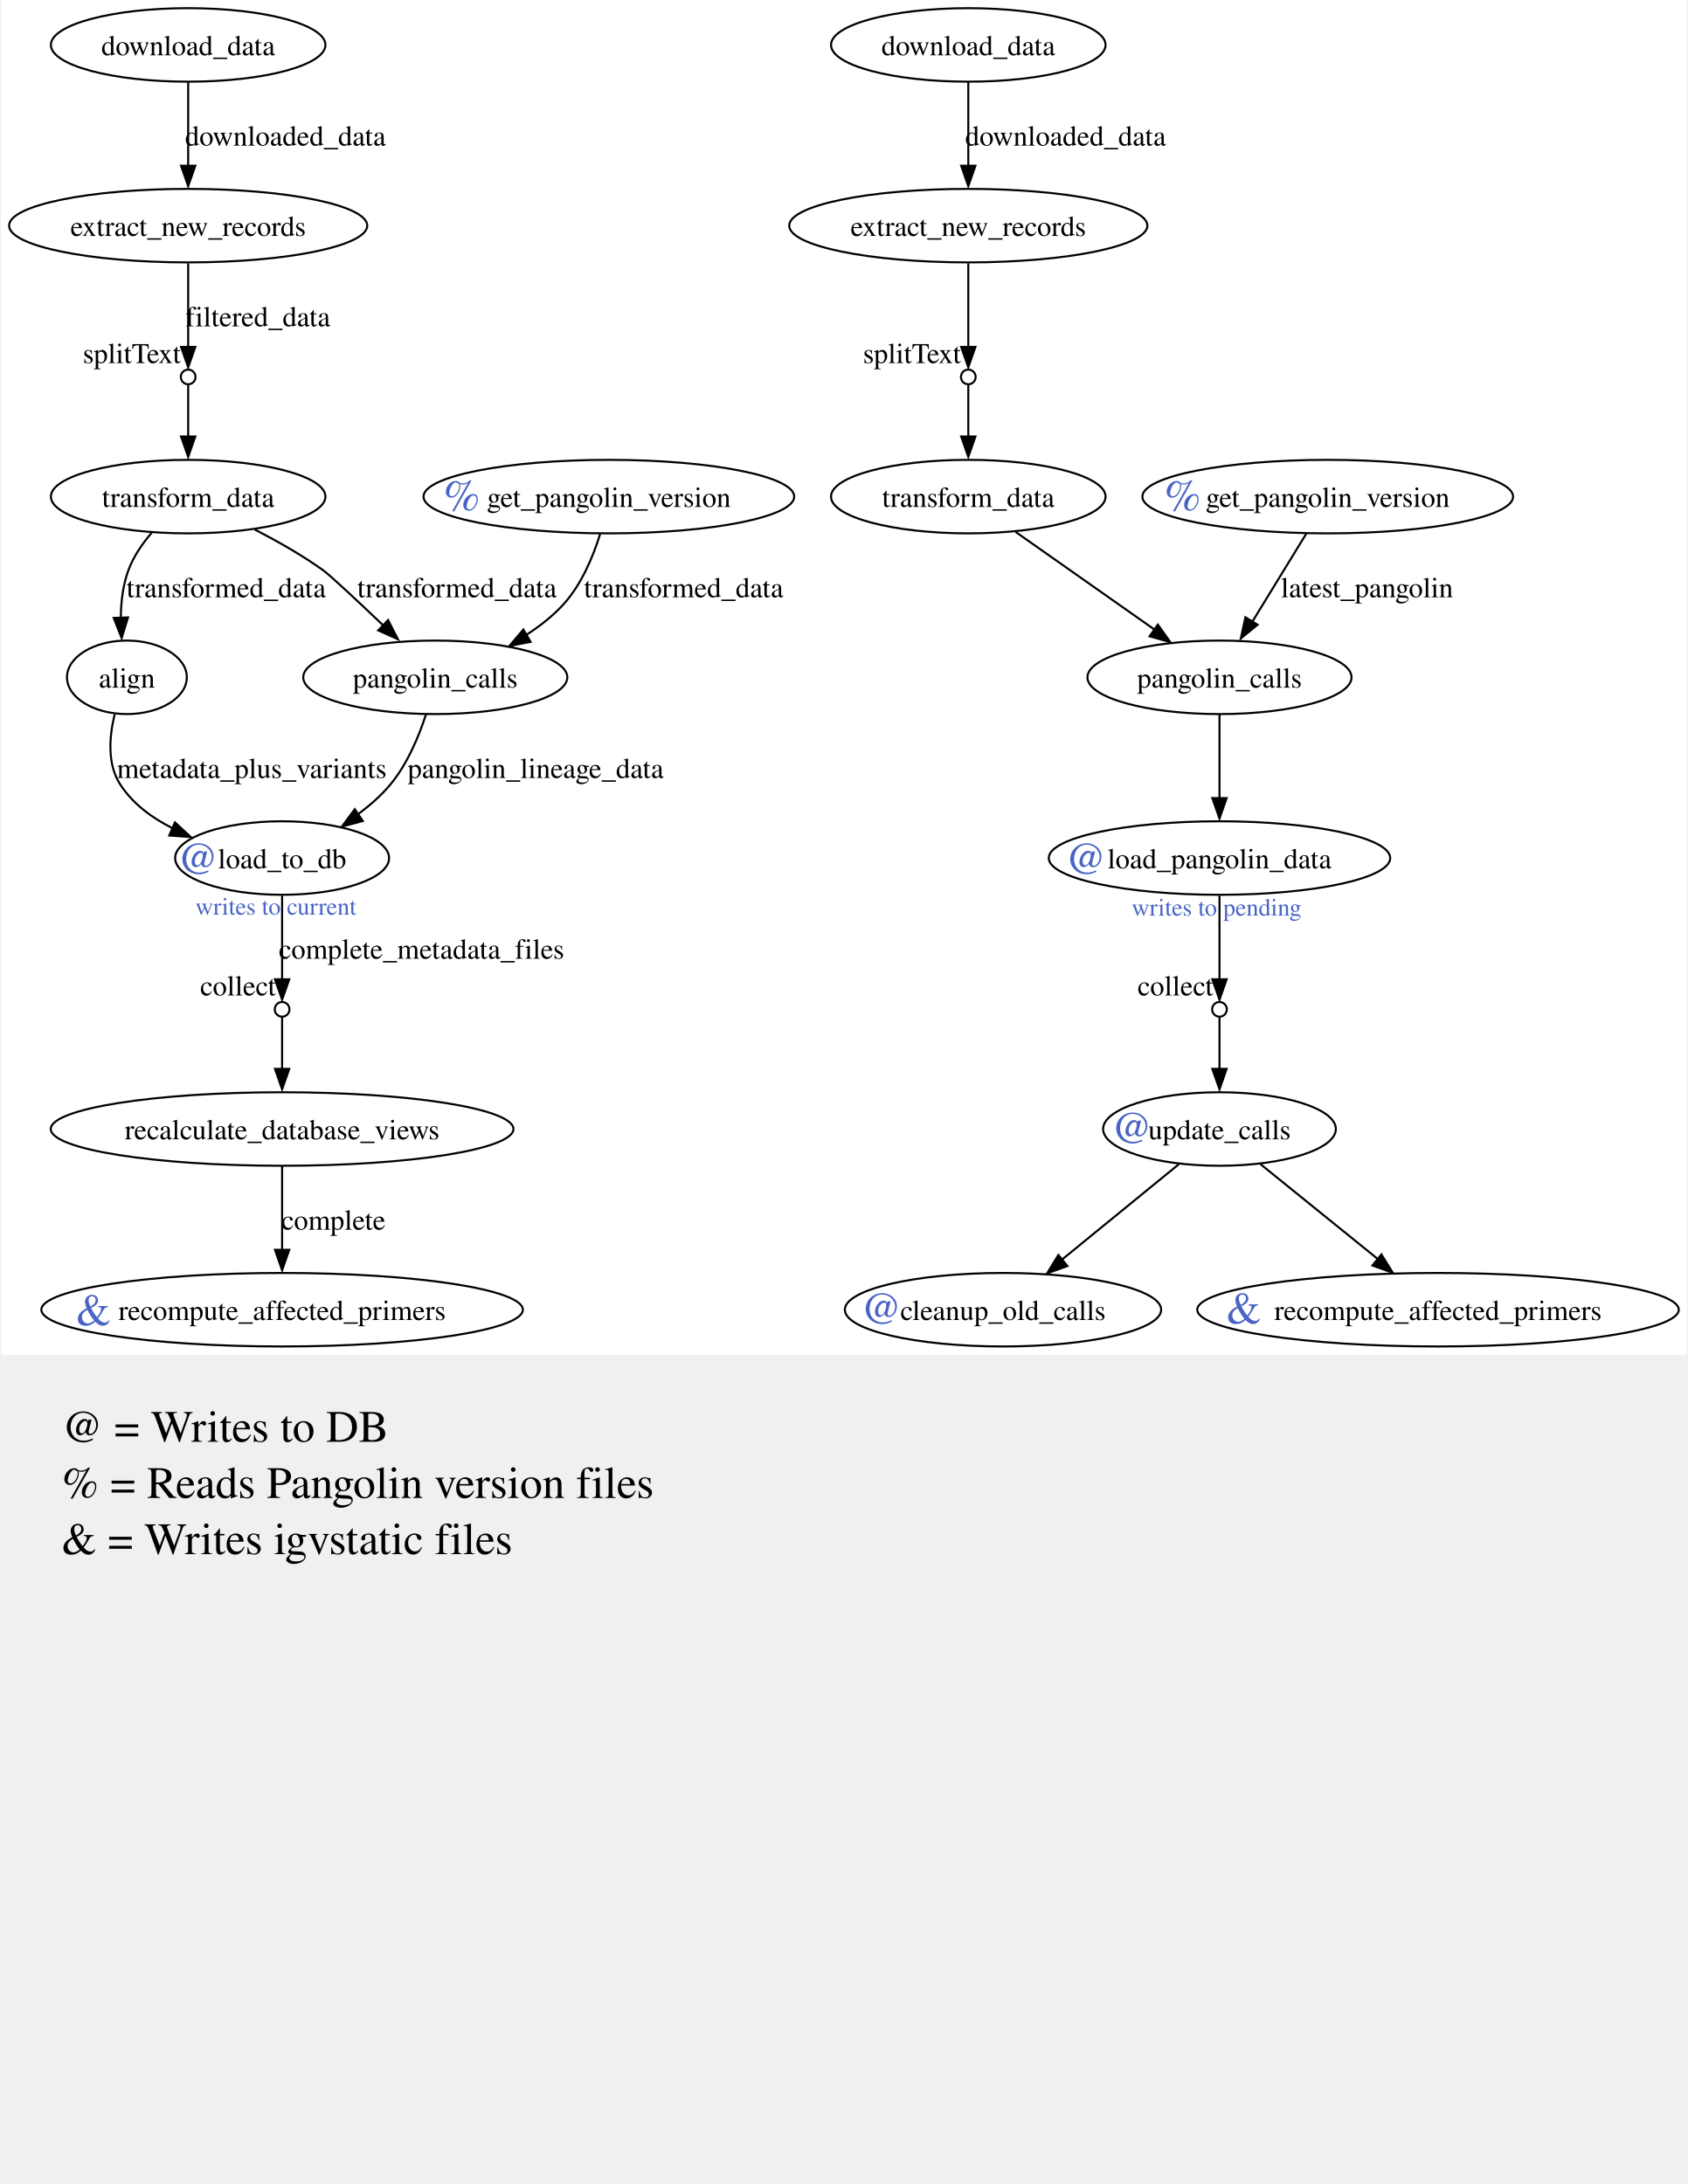
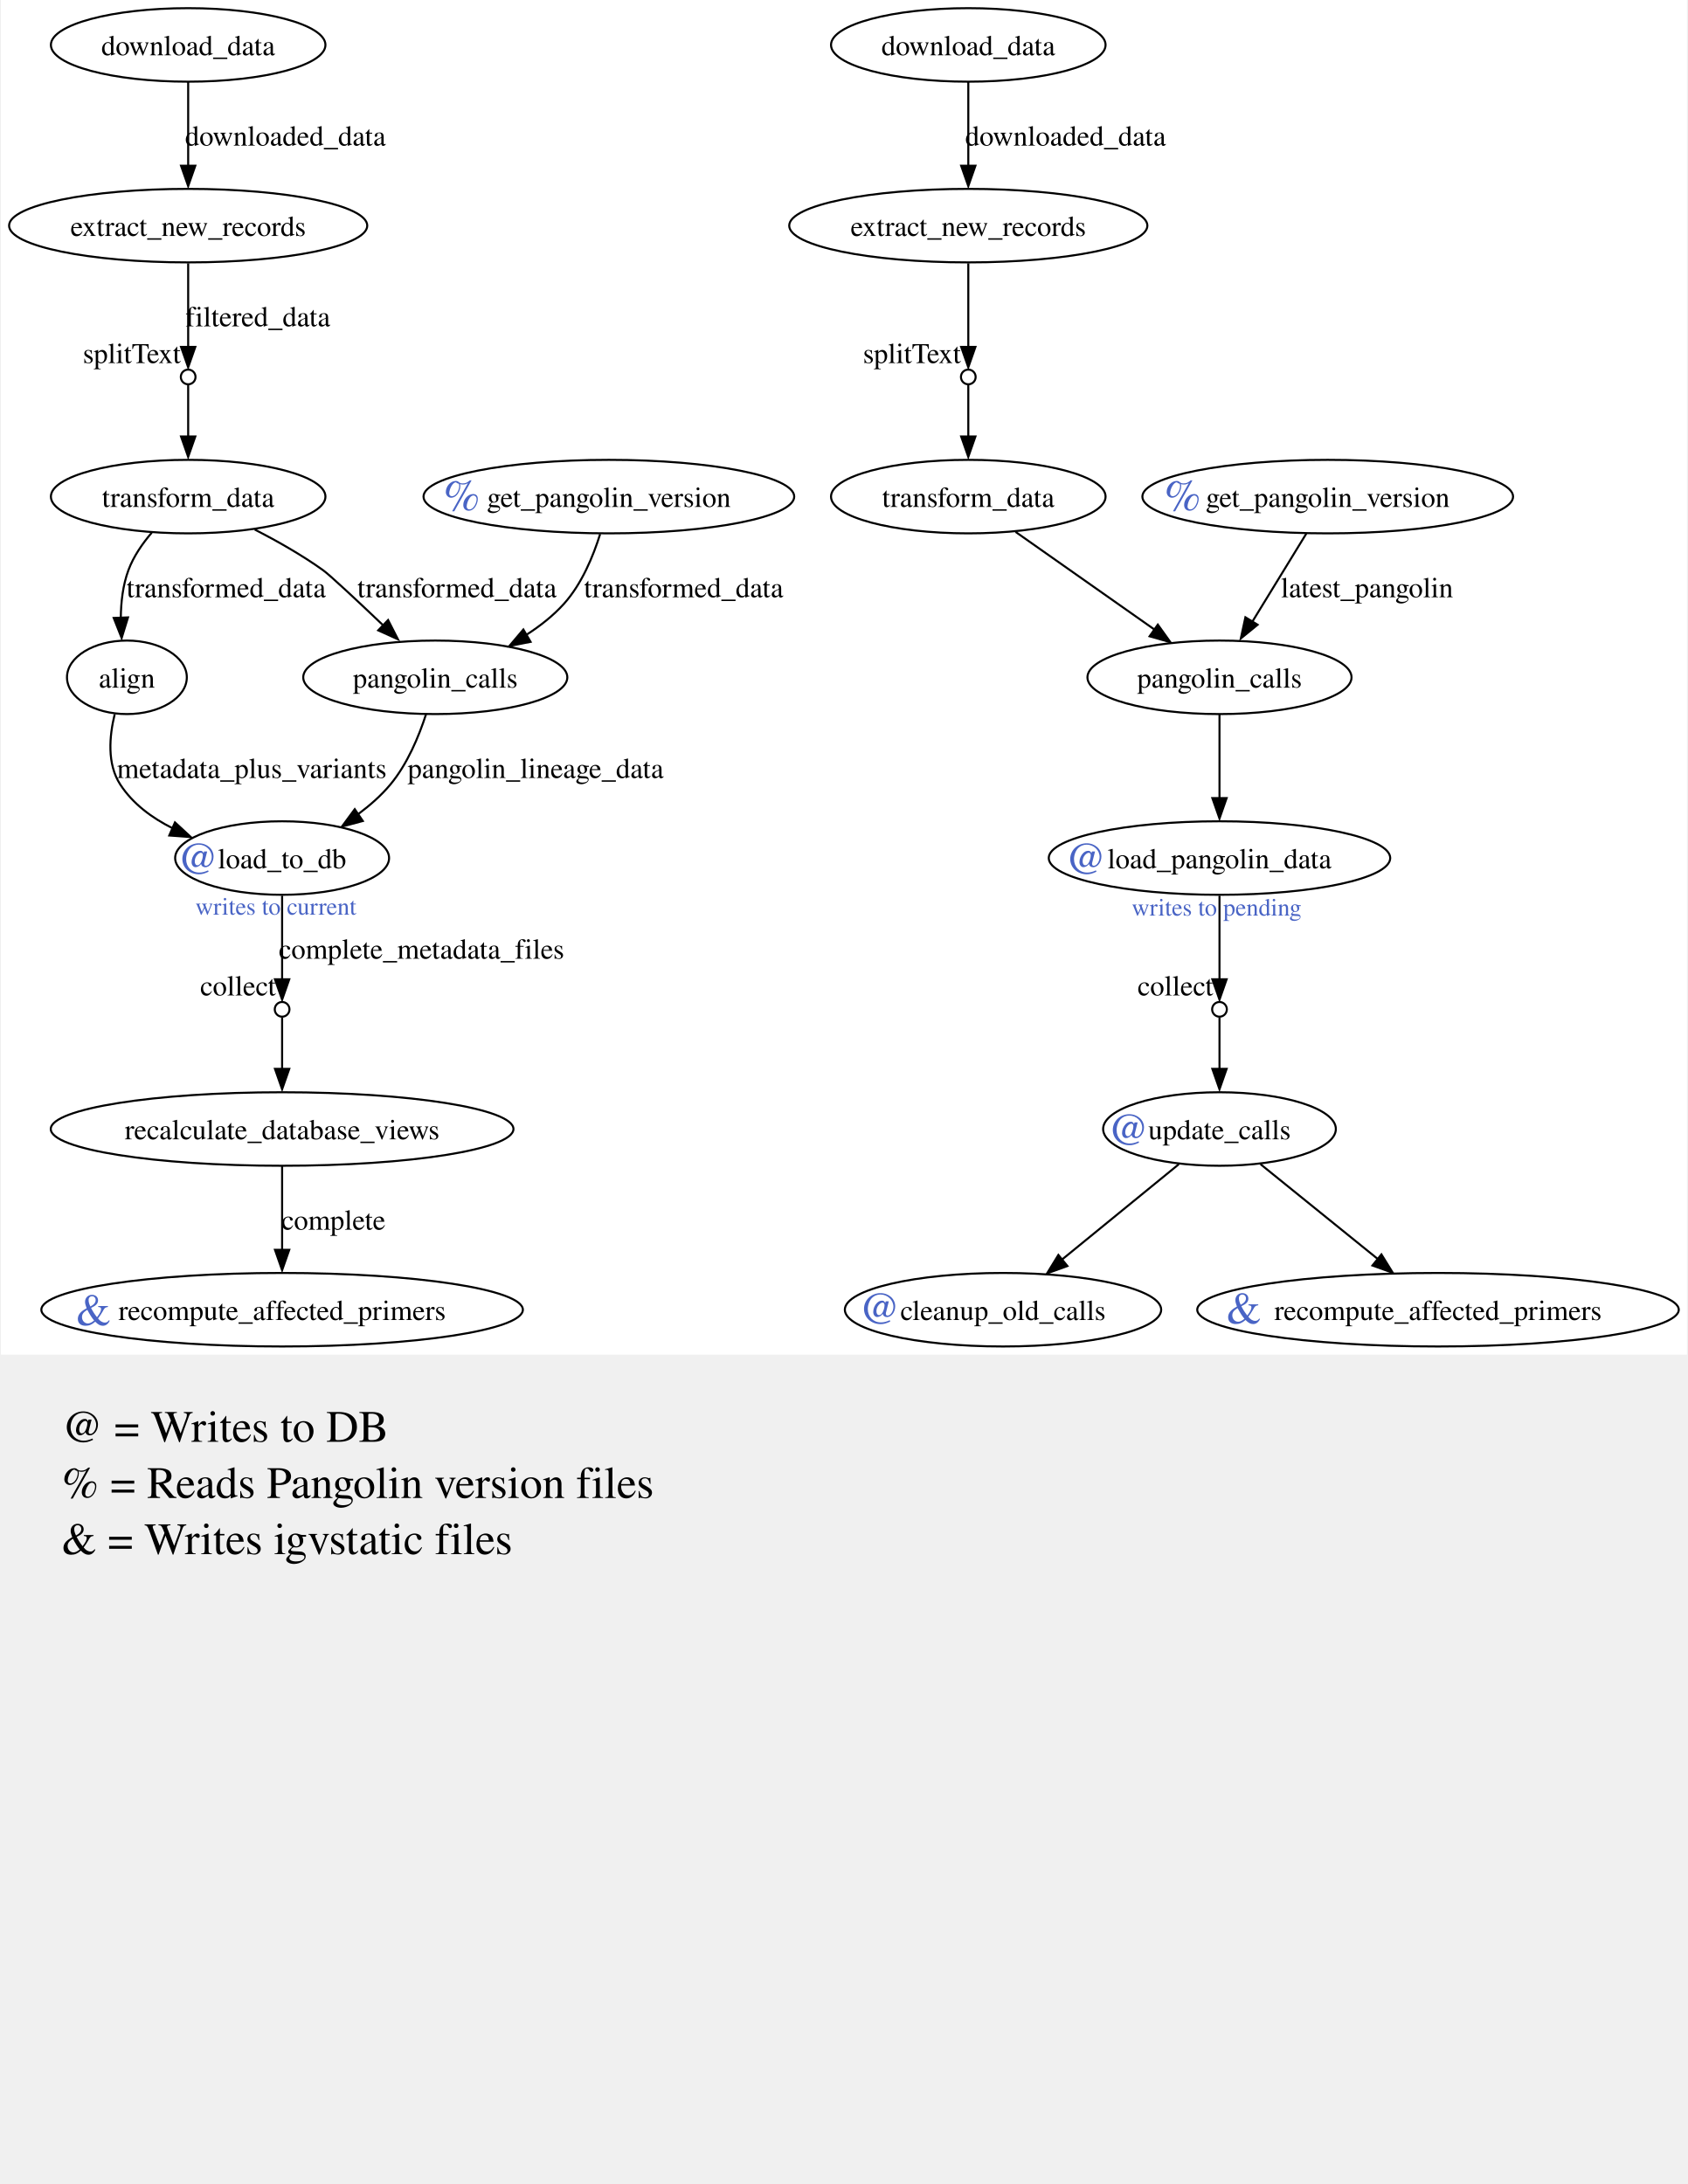
<svg xmlns="http://www.w3.org/2000/svg" width="11.472in" height="14.846in" viewBox="0 0 825.58 1069.557" version="1.1" id="svg667">
  <defs id="defs671" />
  <g id="graph0" class="graph" transform="translate(4,659.4)">
    <polygon fill="#ffffff" stroke="none" points="821.58,-659.4 821.58,4 -4,4 -4,-659.4 " id="polygon341" />
    <g id="node1" class="node">
      <ellipse fill="none" stroke="#000000" cx="87.69" cy="-637.4" rx="67.22" ry="18" id="ellipse345" />
      <text text-anchor="middle" x="87.69" y="-632.35" font-family="Times, serif" font-size="14px" id="text347">download_data</text>
    </g>
    <g id="node2" class="node">
      <ellipse fill="none" stroke="#000000" cx="87.69" cy="-548.9" rx="87.69" ry="18" id="ellipse352" />
      <text text-anchor="middle" x="87.69" y="-543.85" font-family="Times, serif" font-size="14px" id="text354">extract_new_records</text>
    </g>
    <g id="edge1" class="edge">
      <path fill="none" stroke="#000000" d="m 87.69,-619.31 c 0,11.77 0,27.68 0,41.3" id="path359" />
      <polygon fill="#000000" stroke="#000000" points="91.19,-578.25 87.69,-568.25 84.19,-578.25 " id="polygon361" />
      <text text-anchor="middle" x="135.31" y="-588.1" font-family="Times, serif" font-size="14px" id="text363">downloaded_data</text>
    </g>
    <g id="node3" class="node">
      <circle fill="none" stroke="#000000" cx="87.69" cy="-474.8" id="ellipse368" r="3.6" />
      <text text-anchor="middle" x="60.09" y="-481.6" font-family="Times, serif" font-size="14px" id="text370">splitText</text>
    </g>
    <g id="edge2" class="edge">
      <path fill="none" stroke="#000000" d="m 87.69,-530.45 c 0,12.7 0,29.65 0,41.28" id="path375" />
      <polygon fill="#000000" stroke="#000000" points="91.19,-489.52 87.69,-479.52 84.19,-489.52 " id="polygon377" />
      <text text-anchor="middle" x="121.81" y="-499.6" font-family="Times, serif" font-size="14px" id="text379">filtered_data</text>
    </g>
    <g id="node4" class="node">
      <ellipse fill="none" stroke="#000000" cx="87.69" cy="-416.2" rx="67.22" ry="18" id="ellipse384" />
      <text text-anchor="middle" x="87.69" y="-411.15" font-family="Times, serif" font-size="14px" id="text386">transform_data</text>
    </g>
    <g id="edge3" class="edge">
      <path fill="none" stroke="#000000" d="m 87.69,-470.76 c 0,4.93 0,15.12 0,25.31" id="path391" />
      <polygon fill="#000000" stroke="#000000" points="91.19,-445.65 87.69,-435.65 84.19,-445.65 " id="polygon393" />
    </g>
    <g id="node5" class="node">
      <ellipse fill="none" stroke="#000000" cx="57.69" cy="-327.7" rx="29.34" ry="18" id="ellipse398" />
      <text text-anchor="middle" x="57.69" y="-322.65" font-family="Times, serif" font-size="14px" id="text400">align</text>
    </g>
    <g id="edge4" class="edge">
      <path fill="none" stroke="#000000" d="m 69.87,-398.56 c -4.6,5.37 -8.95,11.68 -11.43,18.36 -2.72,7.32 -3.67,15.64 -3.74,23.43" id="path405" />
      <polygon fill="#000000" stroke="#000000" points="58.23,-357.05 55.12,-346.93 51.23,-356.78 " id="polygon407" />
      <text text-anchor="middle" x="106.31" y="-366.9" font-family="Times, serif" font-size="14px" id="text409">transformed_data</text>
    </g>
    <g id="node6" class="node">
      <ellipse fill="none" stroke="#000000" cx="208.69" cy="-327.7" rx="64.66" ry="18" id="ellipse414" />
      <text text-anchor="middle" x="208.69" y="-322.65" font-family="Times, serif" font-size="14px" id="text416">pangolin_calls</text>
    </g>
    <g id="edge5" class="edge">
      <path fill="none" stroke="#000000" d="m 120.26,-400.1 c 10.99,5.65 23.09,12.51 33.43,19.9 3.39,2.42 17.06,15.21 29.91,27.44" id="path421" />
      <polygon fill="#000000" stroke="#000000" points="185.58,-355.75 190.41,-346.32 180.75,-350.69 " id="polygon423" />
      <text text-anchor="middle" x="219.31" y="-366.9" font-family="Times, serif" font-size="14px" id="text425">transformed_data</text>
    </g>
    <g id="node7" class="node">
      <ellipse fill="none" stroke="#000000" cx="133.69" cy="-239.2" rx="52.38" ry="18" id="ellipse430" />
      <text text-anchor="middle" x="133.69" y="-234.15" font-family="Times, serif" font-size="14px" id="text432">load_to_db</text>
    </g>
    <g id="edge6" class="edge">
      <path fill="none" stroke="#000000" d="m 51.71,-309.61 c -2.63,10.71 -3.82,24.35 2.73,34.41 6.16,9.45 15.52,16.37 25.66,21.43" id="path437" />
      <polygon fill="#000000" stroke="#000000" points="81.22,-256.66 89,-249.47 78.43,-250.24 " id="polygon439" />
      <text text-anchor="middle" x="118.81" y="-278.4" font-family="Times, serif" font-size="14px" id="text441">metadata_plus_variants</text>
    </g>
    <g id="edge9" class="edge">
      <path fill="none" stroke="#000000" d="m 204.15,-309.57 c -3.48,10.73 -9.11,24.37 -17.46,34.37 -4.45,5.33 -9.92,10.16 -15.64,14.41" id="path446" />
      <polygon fill="#000000" stroke="#000000" points="173.21,-257.34 162.97,-254.6 169.26,-263.13 " id="polygon448" />
      <text text-anchor="middle" x="257.81" y="-278.4" font-family="Times, serif" font-size="14px" id="text450">pangolin_lineage_data</text>
    </g>
    <g id="node8" class="node">
      <circle fill="none" stroke="#000000" cx="133.69" cy="-165.1" id="ellipse455" r="3.6" />
      <text text-anchor="middle" x="112.09" y="-171.9" font-family="Times, serif" font-size="14px" id="text457">collect</text>
    </g>
    <g id="edge7" class="edge">
      <path fill="none" stroke="#000000" d="m 133.69,-220.75 c 0,12.7 0,29.65 0,41.28" id="path462" />
      <polygon fill="#000000" stroke="#000000" points="137.19,-179.82 133.69,-169.82 130.19,-179.82 " id="polygon464" />
      <text text-anchor="middle" x="201.94" y="-189.9" font-family="Times, serif" font-size="14px" id="text466">complete_metadata_files</text>
    </g>
    <g id="node10" class="node">
      <ellipse fill="none" stroke="#000000" cx="133.69" cy="-106.5" rx="113.28" ry="18" id="ellipse471" />
      <text text-anchor="middle" x="133.69" y="-101.45" font-family="Times, serif" font-size="14px" id="text473">recalculate_database_views</text>
    </g>
    <g id="edge10" class="edge">
      <path fill="none" stroke="#000000" d="m 133.69,-161.06 c 0,4.93 0,15.12 0,25.31" id="path478" />
      <polygon fill="#000000" stroke="#000000" points="137.19,-135.95 133.69,-125.95 130.19,-135.95 " id="polygon480" />
    </g>
    <g id="node9" class="node">
      <ellipse fill="none" stroke="#000000" cx="293.69" cy="-416.2" rx="90.76" ry="18" id="ellipse485" />
      <text text-anchor="middle" x="293.69" y="-411.15" font-family="Times, serif" font-size="14px" id="text487">get_pangolin_version</text>
    </g>
    <g id="edge8" class="edge">
      <path fill="none" stroke="#000000" d="m 289.41,-397.85 c -3.38,10.82 -9,24.47 -17.72,34.15 -5.24,5.81 -11.68,10.88 -18.43,15.21" id="path492" />
      <polygon fill="#000000" stroke="#000000" points="255.36,-345.08 244.97,-343.04 251.82,-351.12 " id="polygon494" />
      <text text-anchor="middle" x="330.31" y="-366.9" font-family="Times, serif" font-size="14px" id="text496">transformed_data</text>
    </g>
    <g id="node11" class="node">
      <ellipse fill="none" stroke="#000000" cx="133.69" cy="-18" rx="117.89" ry="18" id="ellipse501" />
      <text text-anchor="middle" x="133.69" y="-12.95" font-family="Times, serif" font-size="14px" id="text503">recompute_affected_primers</text>
    </g>
    <g id="edge11" class="edge">
      <path fill="none" stroke="#000000" d="m 133.69,-88.41 c 0,11.77 0,27.68 0,41.3" id="path508" />
      <polygon fill="#000000" stroke="#000000" points="137.19,-47.35 133.69,-37.35 130.19,-47.35 " id="polygon510" />
      <text text-anchor="middle" x="158.81" y="-57.2" font-family="Times, serif" font-size="14px" id="text512">complete</text>
    </g>
    <g id="node12" class="node">
      <ellipse fill="none" stroke="#000000" cx="469.69" cy="-637.4" rx="67.22" ry="18" id="ellipse517" />
      <text text-anchor="middle" x="469.69" y="-632.35" font-family="Times, serif" font-size="14px" id="text519">download_data</text>
    </g>
    <g id="node13" class="node">
      <ellipse fill="none" stroke="#000000" cx="469.69" cy="-548.9" rx="87.69" ry="18" id="ellipse524" />
      <text text-anchor="middle" x="469.69" y="-543.85" font-family="Times, serif" font-size="14px" id="text526">extract_new_records</text>
    </g>
    <g id="edge12" class="edge">
      <path fill="none" stroke="#000000" d="m 469.69,-619.31 c 0,11.77 0,27.68 0,41.3" id="path531" />
      <polygon fill="#000000" stroke="#000000" points="473.19,-578.25 469.69,-568.25 466.19,-578.25 " id="polygon533" />
      <text text-anchor="middle" x="517.31" y="-588.1" font-family="Times, serif" font-size="14px" id="text535">downloaded_data</text>
    </g>
    <g id="node17" class="node">
      <circle fill="none" stroke="#000000" cx="469.69" cy="-474.8" id="ellipse540" r="3.6" />
      <text text-anchor="middle" x="442.09" y="-481.6" font-family="Times, serif" font-size="14px" id="text542">splitText</text>
    </g>
    <g id="edge15" class="edge">
      <path fill="none" stroke="#000000" d="m 469.69,-530.45 c 0,12.7 0,29.65 0,41.28" id="path547" />
      <polygon fill="#000000" stroke="#000000" points="473.19,-489.52 469.69,-479.52 466.19,-489.52 " id="polygon549" />
    </g>
    <g id="node14" class="node">
      <ellipse fill="none" stroke="#000000" cx="645.69" cy="-416.2" rx="90.76" ry="18" id="ellipse554" />
      <text text-anchor="middle" x="645.69" y="-411.15" font-family="Times, serif" font-size="14px" id="text556">get_pangolin_version</text>
    </g>
    <g id="node15" class="node">
      <ellipse fill="none" stroke="#000000" cx="592.69" cy="-327.7" rx="64.66" ry="18" id="ellipse561" />
      <text text-anchor="middle" x="592.69" y="-322.65" font-family="Times, serif" font-size="14px" id="text563">pangolin_calls</text>
    </g>
    <g id="edge13" class="edge">
      <path fill="none" stroke="#000000" d="m 635.22,-398.11 c -7.55,12.32 -17.88,29.18 -26.47,43.2" id="path568" />
      <polygon fill="#000000" stroke="#000000" points="611.35,-353.45 603.14,-346.75 605.38,-357.11 " id="polygon570" />
      <text text-anchor="middle" x="664.94" y="-366.9" font-family="Times, serif" font-size="14px" id="text572">latest_pangolin</text>
    </g>
    <g id="node16" class="node">
      <ellipse fill="none" stroke="#000000" cx="592.69" cy="-239.2" rx="83.6" ry="18" id="ellipse577" />
      <text text-anchor="middle" x="592.69" y="-234.15" font-family="Times, serif" font-size="14px" id="text579">load_pangolin_data</text>
    </g>
    <g id="edge14" class="edge">
      <path fill="none" stroke="#000000" d="m 592.69,-309.61 c 0,11.77 0,27.68 0,41.3" id="path584" />
      <polygon fill="#000000" stroke="#000000" points="596.19,-268.55 592.69,-258.55 589.19,-268.55 " id="polygon586" />
    </g>
    <g id="node19" class="node">
      <circle fill="none" stroke="#000000" cx="592.69" cy="-165.1" id="ellipse591" r="3.6" />
      <text text-anchor="middle" x="571.09" y="-171.9" font-family="Times, serif" font-size="14px" id="text593">collect</text>
    </g>
    <g id="edge18" class="edge">
      <path fill="none" stroke="#000000" d="m 592.69,-220.75 c 0,12.7 0,29.65 0,41.28" id="path598" />
      <polygon fill="#000000" stroke="#000000" points="596.19,-179.82 592.69,-169.82 589.19,-179.82 " id="polygon600" />
    </g>
    <g id="node18" class="node">
      <ellipse fill="none" stroke="#000000" cx="469.69" cy="-416.2" rx="67.22" ry="18" id="ellipse605" />
      <text text-anchor="middle" x="469.69" y="-411.15" font-family="Times, serif" font-size="14px" id="text607">transform_data</text>
    </g>
    <g id="edge16" class="edge">
      <path fill="none" stroke="#000000" d="m 469.69,-470.76 c 0,4.93 0,15.12 0,25.31" id="path612" />
      <polygon fill="#000000" stroke="#000000" points="473.19,-445.65 469.69,-435.65 466.19,-445.65 " id="polygon614" />
    </g>
    <g id="edge17" class="edge">
      <path fill="none" stroke="#000000" d="m 492.83,-398.93 c 19.15,13.47 46.57,32.76 67.84,47.71" id="path619" />
      <polygon fill="#000000" stroke="#000000" points="562.49,-353.51 568.66,-344.9 558.46,-347.79 " id="polygon621" />
    </g>
    <g id="node20" class="node">
      <ellipse fill="none" stroke="#000000" cx="592.69" cy="-106.5" rx="56.98" ry="18" id="ellipse626" />
      <text text-anchor="middle" x="592.69" y="-101.45" font-family="Times, serif" font-size="14px" id="text628">update_calls</text>
    </g>
    <g id="edge19" class="edge">
      <path fill="none" stroke="#000000" d="m 592.69,-161.06 c 0,4.93 0,15.12 0,25.31" id="path633" />
      <polygon fill="#000000" stroke="#000000" points="596.19,-135.95 592.69,-125.95 589.19,-135.95 " id="polygon635" />
    </g>
    <g id="node21" class="node">
      <ellipse fill="none" stroke="#000000" cx="486.69" cy="-18" rx="77.45" ry="18" id="ellipse640" />
      <text text-anchor="middle" x="486.69" y="-12.95" font-family="Times, serif" font-size="14px" id="text642">cleanup_old_calls</text>
    </g>
    <g id="edge20" class="edge">
      <path fill="none" stroke="#000000" d="m 572.75,-89.23 c -16.08,13.12 -38.92,31.76 -57.03,46.54" id="path647" />
      <polygon fill="#000000" stroke="#000000" points="518.22,-39.4 508.26,-35.79 513.8,-44.82 " id="polygon649" />
    </g>
    <g id="node22" class="node">
      <ellipse fill="none" stroke="#000000" cx="699.69" cy="-18" rx="117.89" ry="18" id="ellipse654" />
      <text text-anchor="middle" x="699.69" y="-12.95" font-family="Times, serif" font-size="14px" id="text656">recompute_affected_primers</text>
    </g>
    <g id="edge21" class="edge">
      <path fill="none" stroke="#000000" d="m 612.82,-89.23 c 16.12,13.04 38.99,31.52 57.21,46.25" id="path661" />
      <polygon fill="#000000" stroke="#000000" points="671.98,-45.09 677.56,-36.08 667.58,-39.65 " id="polygon663" />
    </g>
  </g>
  <text xml:space="preserve" style="font-style:normal;font-variant:normal;font-weight:normal;font-stretch:normal;font-size:12.007px;font-family:sans-serif;-inkscape-font-specification:sans-serif;fill:#1e26ff;fill-opacity:1;stroke-width:0.75" x="553.722" y="448.395" id="text562-71-53-2-1-8">
    <tspan style="font-style:normal;font-variant:normal;font-weight:normal;font-stretch:normal;font-size:12.007px;font-family:Times, serif;-inkscape-font-specification:'Times, serif';fill:#4964c5;fill-opacity:1;stroke:none;stroke-width:0.75;stroke-opacity:1" x="553.722" y="448.395" id="tspan6107-0-4">writes to pending</tspan>
  </text>
  <text xml:space="preserve" style="font-style:normal;font-variant:normal;font-weight:normal;font-stretch:normal;font-size:12.007px;font-family:sans-serif;-inkscape-font-specification:sans-serif;fill:#1e26ff;fill-opacity:1;stroke-width:0.75" x="95.252" y="447.937" id="text562-71-53-2-1">
    <tspan style="font-style:normal;font-variant:normal;font-weight:normal;font-stretch:normal;font-size:12.007px;font-family:Times, serif;-inkscape-font-specification:'Times, serif';fill:#4964c5;fill-opacity:1;stroke:none;stroke-width:0.75;stroke-opacity:1" x="95.252" y="447.937" id="tspan1218">writes to current</tspan>
  </text>
  <text xml:space="preserve" style="font-style:normal;font-variant:normal;font-weight:normal;font-stretch:normal;font-size:22.013px;font-family:sans-serif;-inkscape-font-specification:sans-serif;fill:#1e26ff;fill-opacity:1;stroke:none;stroke-width:0.75;stroke-opacity:1" x="216.507" y="250.112" id="text562-71-8-2-8-3-4">
    <tspan id="tspan560-87-2-7-9-7-8" style="font-style:normal;font-variant:normal;font-weight:normal;font-stretch:normal;font-size:22.013px;font-family:Times, serif;-inkscape-font-specification:'Times, serif';fill:#4964c5;fill-opacity:1;stroke:none;stroke-width:0.75;stroke-opacity:1" x="216.507" y="250.112">%</tspan>
  </text>
  <text xml:space="preserve" style="font-style:normal;font-variant:normal;font-weight:normal;font-stretch:normal;font-size:22.013px;font-family:sans-serif;-inkscape-font-specification:sans-serif;fill:#1e26ff;fill-opacity:1;stroke:none;stroke-width:0.75;stroke-opacity:1" x="569.486" y="250.112" id="text562-71-8-2-8-3-4-6">
    <tspan id="tspan560-87-2-7-9-7-8-7" style="font-style:normal;font-variant:normal;font-weight:normal;font-stretch:normal;font-size:22.013px;font-family:Times, serif;-inkscape-font-specification:'Times, serif';fill:#4964c5;fill-opacity:1;stroke:none;stroke-width:0.75;stroke-opacity:1" x="569.486" y="250.112">%</tspan>
  </text>
  <text xml:space="preserve" style="font-style:normal;font-variant:normal;font-weight:normal;font-stretch:normal;font-size:22.013px;font-family:sans-serif;-inkscape-font-specification:sans-serif;fill:#1e26ff;fill-opacity:1;stroke:none;stroke-width:0.75;stroke-opacity:1" x="36.746" y="648.981" id="text562-71-8-2-8-8-4-1-7-0">
    <tspan id="tspan560-87-2-7-9-3-80-4-9-5" style="font-style:normal;font-variant:normal;font-weight:normal;font-stretch:normal;font-size:22.013px;font-family:Times, serif;-inkscape-font-specification:'Times, serif';fill:#4964c5;fill-opacity:1;stroke:none;stroke-width:0.75;stroke-opacity:1" x="36.746" y="648.981">&amp;</tspan>
  </text>
  <text xml:space="preserve" style="font-style:normal;font-variant:normal;font-weight:normal;font-stretch:normal;font-size:22.013px;font-family:sans-serif;-inkscape-font-specification:sans-serif;fill:#1e26ff;fill-opacity:1;stroke:none;stroke-width:0.75;stroke-opacity:1" x="600.01" y="648.146" id="text562-71-8-2-8-8-4-1-7-0-4">
    <tspan id="tspan560-87-2-7-9-3-80-4-9-5-8" style="font-style:normal;font-variant:normal;font-weight:normal;font-stretch:normal;font-size:22.013px;font-family:Times, serif;-inkscape-font-specification:'Times, serif';fill:#4964c5;fill-opacity:1;stroke:none;stroke-width:0.75;stroke-opacity:1" x="600.01" y="648.146">&amp;</tspan>
  </text>
-   <text xml:space="preserve" style="font-style:normal;font-variant:normal;font-weight:normal;font-stretch:normal;font-size:22.013px;font-family:sans-serif;-inkscape-font-specification:sans-serif;fill:#1e26ff;fill-opacity:1;stroke:none;stroke-width:0.75;stroke-opacity:1" x="543.581" y="559.698" id="text562-71-8-2-8-8-4-1-0">
-     <tspan id="tspan560-87-2-7-9-3-80-4-2" style="font-style:normal;font-variant:normal;font-weight:normal;font-stretch:normal;font-size:22.013px;font-family:Times, serif;-inkscape-font-specification:'Times, serif';fill:#4964c5;fill-opacity:1;stroke:none;stroke-width:0.75;stroke-opacity:1" x="543.581" y="559.698">@</tspan>
-   </text>
-   <text xml:space="preserve" style="font-style:normal;font-variant:normal;font-weight:normal;font-stretch:normal;font-size:22.013px;font-family:sans-serif;-inkscape-font-specification:sans-serif;fill:#1e26ff;fill-opacity:1;stroke:none;stroke-width:0.75;stroke-opacity:1" x="420.915" y="648.152" id="text562-71-8-2-8-8-4-1-0-0">
-     <tspan id="tspan560-87-2-7-9-3-80-4-2-4" style="font-style:normal;font-variant:normal;font-weight:normal;font-stretch:normal;font-size:22.013px;font-family:Times, serif;-inkscape-font-specification:'Times, serif';fill:#4964c5;fill-opacity:1;stroke:none;stroke-width:0.75;stroke-opacity:1" x="420.915" y="648.152">@</tspan>
+   <text xml:space="preserve" style="font-style:normal;font-variant:normal;font-weight:normal;font-stretch:normal;font-size:22.013px;font-family:sans-serif;-inkscape-font-specification:sans-serif;fill:#1e26ff;fill-opacity:1;stroke:none;stroke-width:0.75;stroke-opacity:1" x="420.08" y="648.152" id="text562-71-8-2-8-8-4-1-0-0">
+     <tspan id="tspan560-87-2-7-9-3-80-4-2-4" style="font-style:normal;font-variant:normal;font-weight:normal;font-stretch:normal;font-size:22.013px;font-family:Times, serif;-inkscape-font-specification:'Times, serif';fill:#4964c5;fill-opacity:1;stroke:none;stroke-width:0.75;stroke-opacity:1" x="420.08" y="648.152">@</tspan>
+   </text>
+   <text xml:space="preserve" style="font-style:normal;font-variant:normal;font-weight:normal;font-stretch:normal;font-size:22.013px;font-family:sans-serif;-inkscape-font-specification:sans-serif;fill:#1e26ff;fill-opacity:1;stroke:none;stroke-width:0.75;stroke-opacity:1" x="541.912" y="560.533" id="text562-71-8-2-8-8-4-1-0-0-8">
+     <tspan id="tspan560-87-2-7-9-3-80-4-2-4-0" style="font-style:normal;font-variant:normal;font-weight:normal;font-stretch:normal;font-size:22.013px;font-family:Times, serif;-inkscape-font-specification:'Times, serif';fill:#4964c5;fill-opacity:1;stroke:none;stroke-width:0.75;stroke-opacity:1" x="541.912" y="560.533">@</tspan>
  </text>
  <text xml:space="preserve" style="font-style:normal;font-variant:normal;font-weight:normal;font-stretch:normal;font-size:22.013px;font-family:sans-serif;-inkscape-font-specification:sans-serif;fill:#1e26ff;fill-opacity:1;stroke:none;stroke-width:0.75;stroke-opacity:1" x="521.051" y="427.853" id="text562-71-8-2-8-8-4-1-0-05">
    <tspan id="tspan560-87-2-7-9-3-80-4-2-7" style="font-style:normal;font-variant:normal;font-weight:normal;font-stretch:normal;font-size:22.013px;font-family:Times, serif;-inkscape-font-specification:'Times, serif';fill:#4964c5;fill-opacity:1;stroke:none;stroke-width:0.75;stroke-opacity:1" x="521.051" y="427.853">@</tspan>
  </text>
  <text xml:space="preserve" style="font-style:normal;font-variant:normal;font-weight:normal;font-stretch:normal;font-size:22.013px;font-family:sans-serif;-inkscape-font-specification:sans-serif;fill:#1e26ff;fill-opacity:1;stroke:none;stroke-width:0.75;stroke-opacity:1" x="86.294" y="427.853" id="text562-71-8-2-8-8-4-1-0-00">
    <tspan id="tspan560-87-2-7-9-3-80-4-2-5" style="font-style:normal;font-variant:normal;font-weight:normal;font-stretch:normal;font-size:22.013px;font-family:Times, serif;-inkscape-font-specification:'Times, serif';fill:#4964c5;fill-opacity:1;stroke:none;stroke-width:0.75;stroke-opacity:1" x="86.294" y="427.853">@</tspan>
  </text>
  <text xml:space="preserve" style="font-style:normal;font-variant:normal;font-weight:normal;font-stretch:normal;font-size:22.013px;font-family:Times, serif;-inkscape-font-specification:'Times, serif';fill:#e90000;fill-opacity:1;stroke:#e90000;stroke-width:0.75;stroke-opacity:1" x="29.705" y="706.077" id="text14384">
    <tspan style="fill:#000000;fill-opacity:1;stroke:none;stroke-width:0.75" x="29.705" y="706.077" id="tspan14388">@ = Writes to DB</tspan>
    <tspan style="fill:#000000;fill-opacity:1;stroke:none;stroke-width:0.75" x="29.705" y="733.594" id="tspan14392">% = Reads Pangolin version files</tspan>
    <tspan style="fill:#000000;fill-opacity:1;stroke:none;stroke-width:0.75" x="29.705" y="761.111" id="tspan2743">&amp; = Writes igvstatic files</tspan>
  </text>
</svg>
